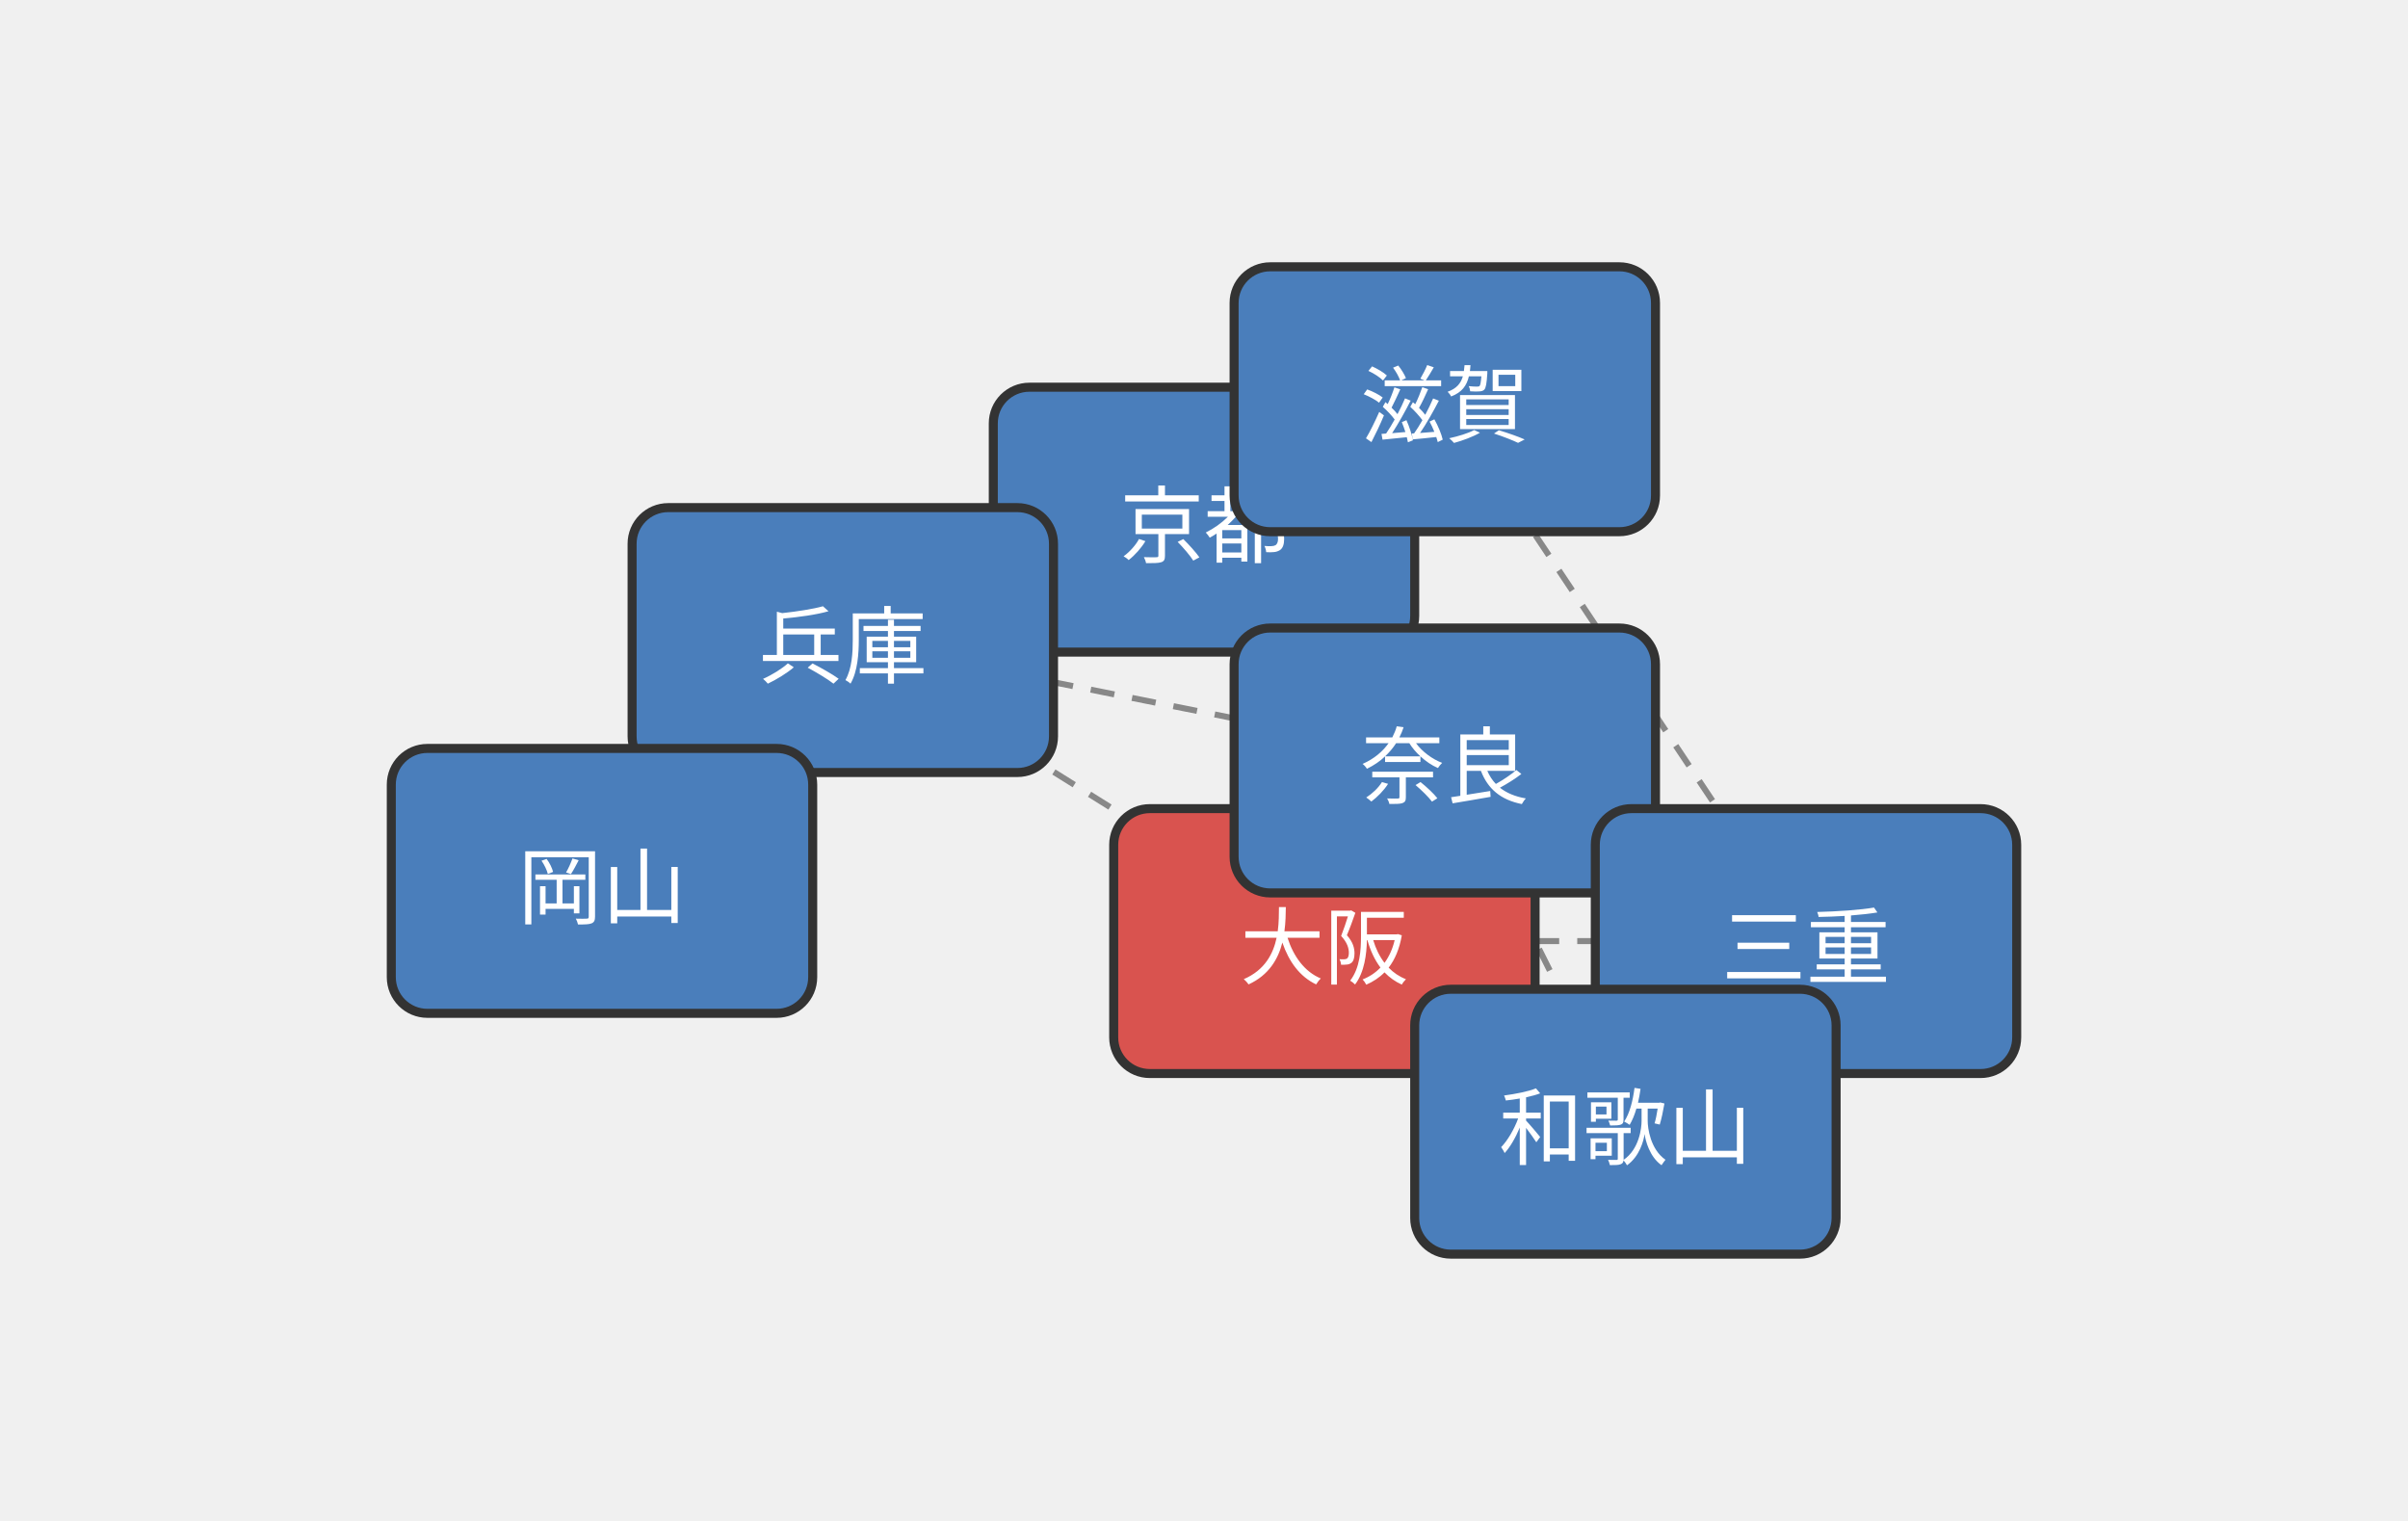
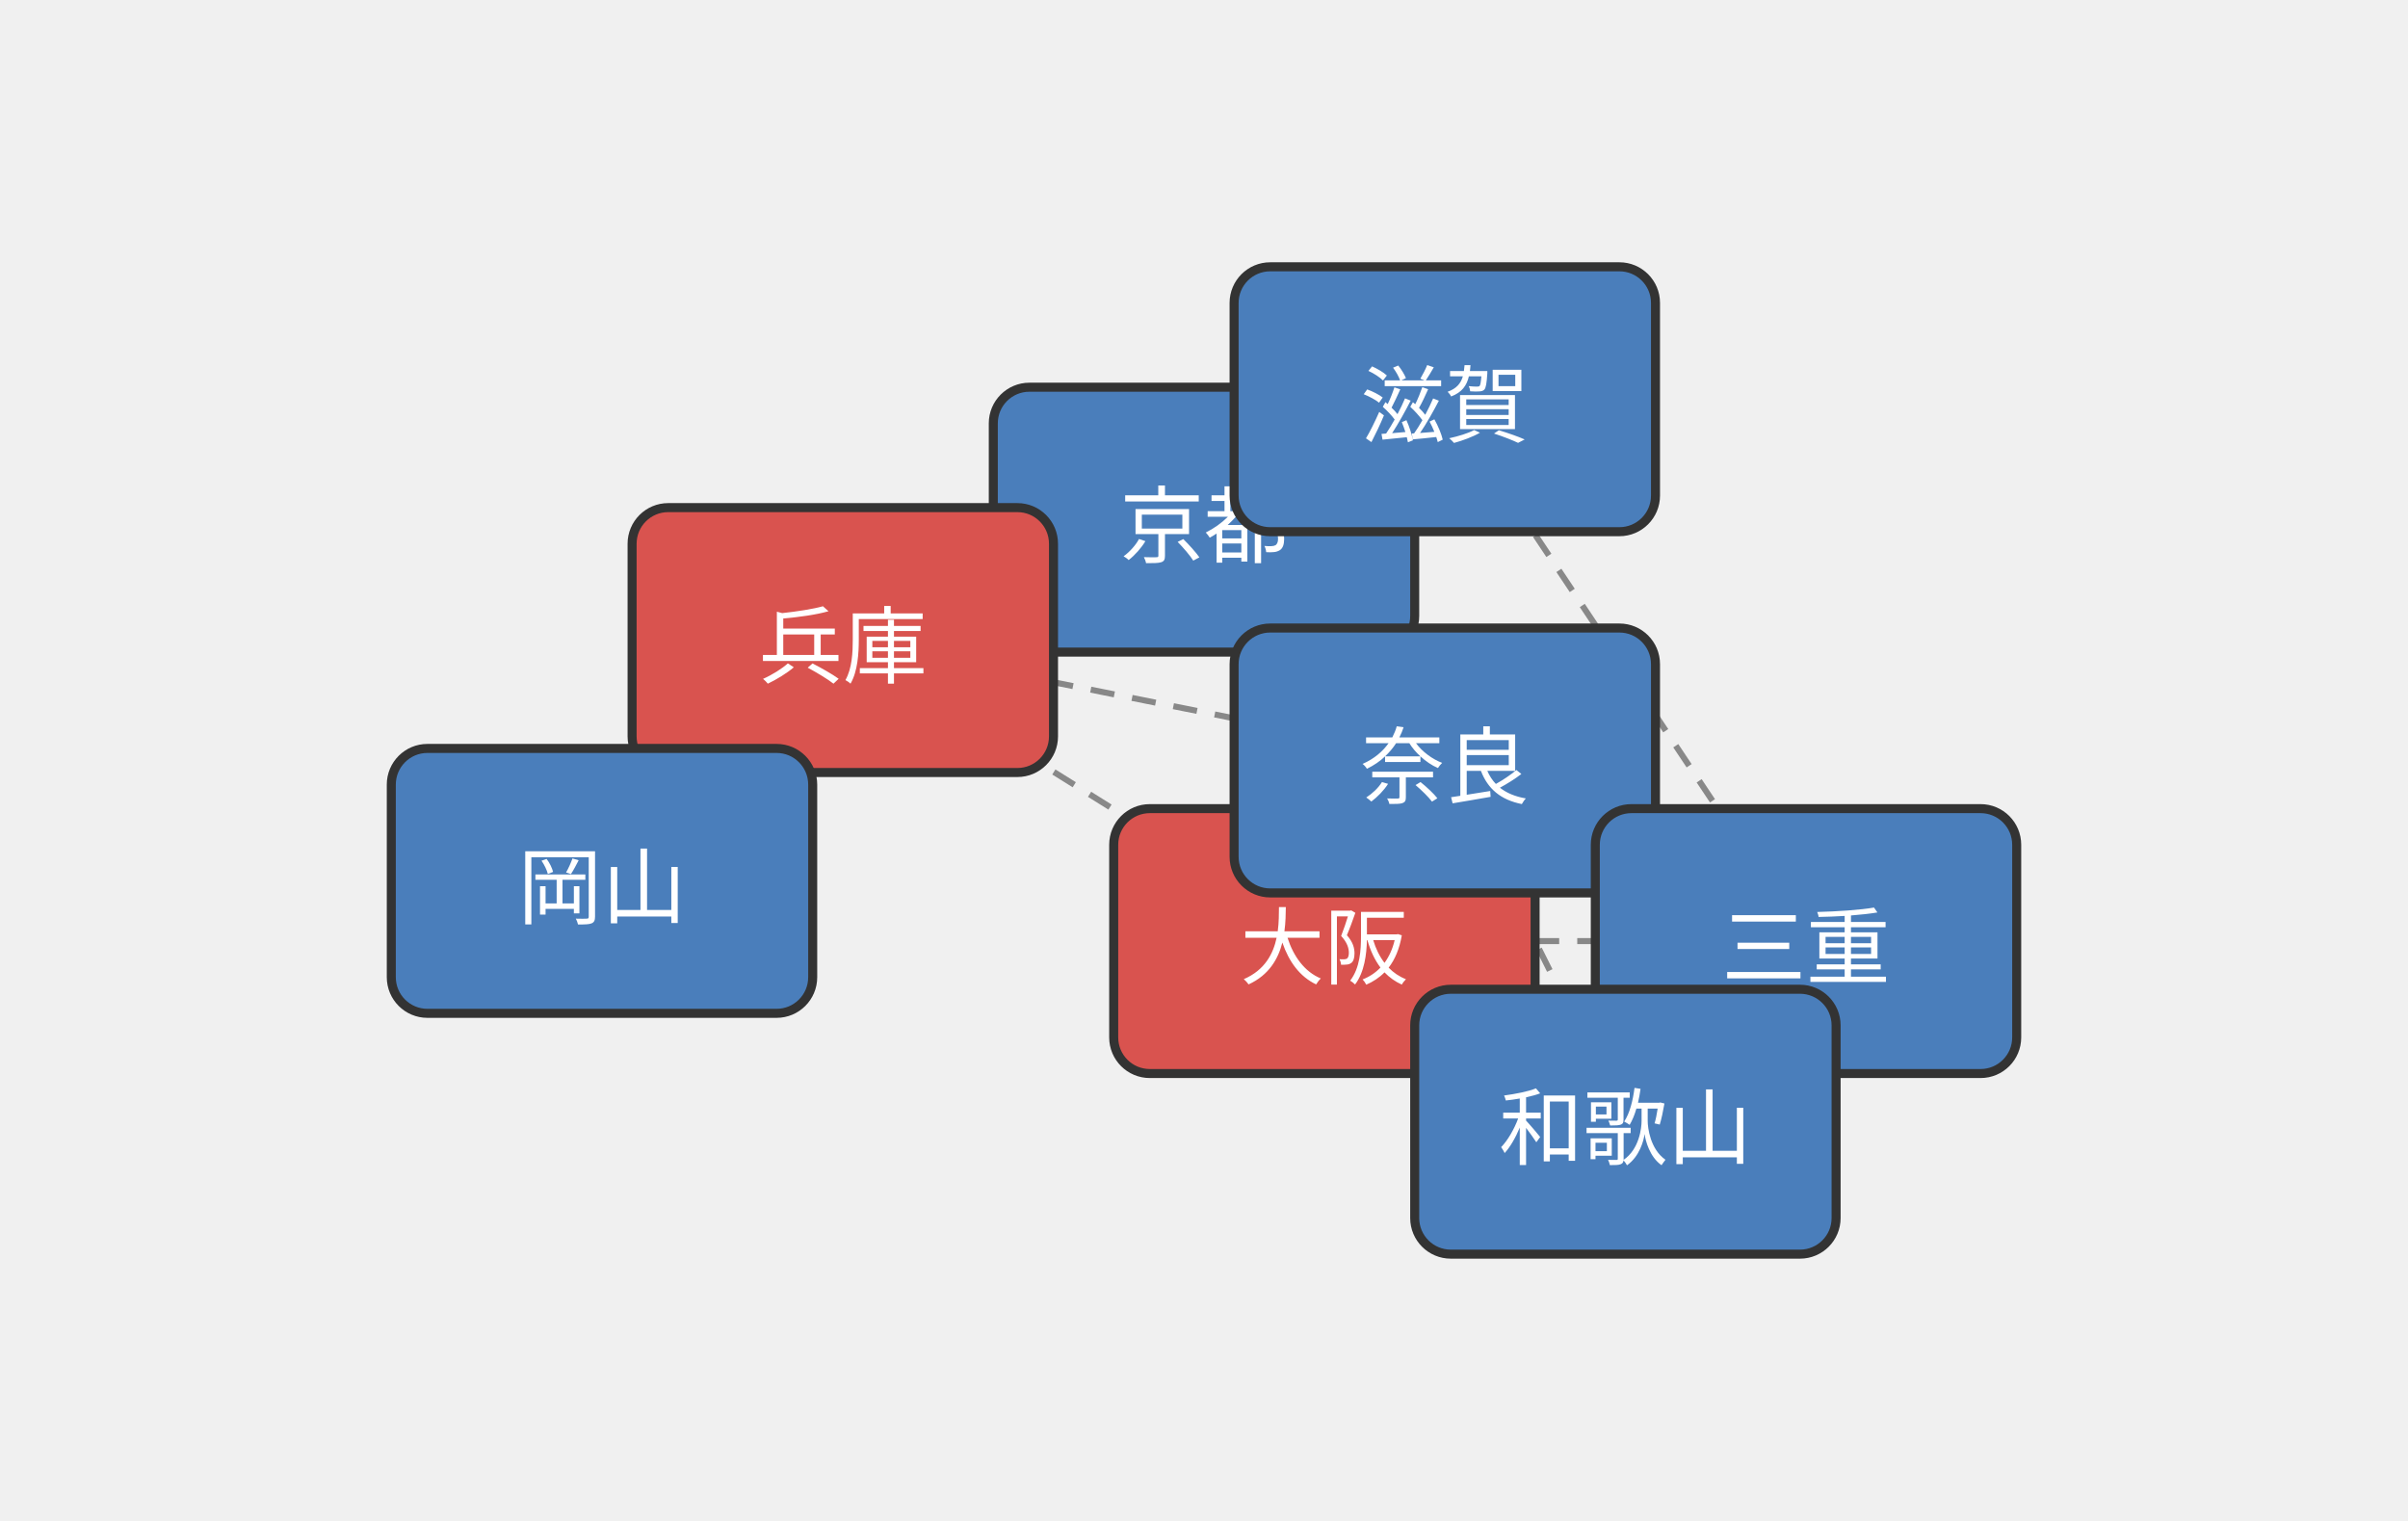
<svg xmlns="http://www.w3.org/2000/svg" viewBox="180 200 400 240" width="760" height="480">
  <style>
    .pref-rect { stroke: #333; stroke-width: 1.5; rx: 6; }
    .visited { fill: #d9534f; }
    .unvisited { fill: #4a7ebb; }
    .pref-label { font-family: sans-serif; font-size: 14px; fill: #fff; text-anchor: middle; dominant-baseline: central; }
    .adj-line { stroke: #888; stroke-width: 1; stroke-dasharray: 4 3; }
  </style>
  <g id="adjacency">
    <line class="adj-line" x1="400" y1="350" x2="380" y2="280" />
    <line class="adj-line" x1="400" y1="350" x2="320" y2="300" />
    <line class="adj-line" x1="400" y1="350" x2="420" y2="320" />
    <line class="adj-line" x1="400" y1="350" x2="480" y2="350" />
    <line class="adj-line" x1="380" y1="280" x2="320" y2="300" />
    <line class="adj-line" x1="380" y1="280" x2="420" y2="320" />
    <line class="adj-line" x1="380" y1="280" x2="420" y2="260" />
    <line class="adj-line" x1="320" y1="300" x2="420" y2="320" />
    <line class="adj-line" x1="320" y1="300" x2="280" y2="340" />
    <line class="adj-line" x1="420" y1="320" x2="480" y2="350" />
    <line class="adj-line" x1="420" y1="320" x2="450" y2="380" />
    <line class="adj-line" x1="480" y1="350" x2="420" y2="260" />
  </g>
  <g id="prefectures">
    <g data-pref="大阪">
      <rect class="pref-rect visited" x="365" y="328" width="70" height="44" rx="6" />
      <text class="pref-label" x="400" y="350">大阪</text>
    </g>
    <g data-pref="京都">
      <rect class="pref-rect unvisited" x="345" y="258" width="70" height="44" rx="6" />
      <text class="pref-label" x="380" y="280">京都</text>
    </g>
    <g data-pref="兵庫">
-       <rect class="pref-rect unvisited" x="285" y="278" width="70" height="44" rx="6" />
+       <rect class="pref-rect visited" x="285" y="278" width="70" height="44" rx="6" />
      <text class="pref-label" x="320" y="300">兵庫</text>
    </g>
    <g data-pref="奈良">
      <rect class="pref-rect unvisited" x="385" y="298" width="70" height="44" rx="6" />
      <text class="pref-label" x="420" y="320">奈良</text>
    </g>
    <g data-pref="三重">
      <rect class="pref-rect unvisited" x="445" y="328" width="70" height="44" rx="6" />
      <text class="pref-label" x="480" y="350">三重</text>
    </g>
    <g data-pref="滋賀">
      <rect class="pref-rect unvisited" x="385" y="238" width="70" height="44" rx="6" />
      <text class="pref-label" x="420" y="260">滋賀</text>
    </g>
    <g data-pref="和歌山">
      <rect class="pref-rect unvisited" x="415" y="358" width="70" height="44" rx="6" />
      <text class="pref-label" x="450" y="380">和歌山</text>
    </g>
    <g data-pref="岡山">
      <rect class="pref-rect unvisited" x="245" y="318" width="70" height="44" rx="6" />
      <text class="pref-label" x="280" y="340">岡山</text>
    </g>
  </g>
</svg>
